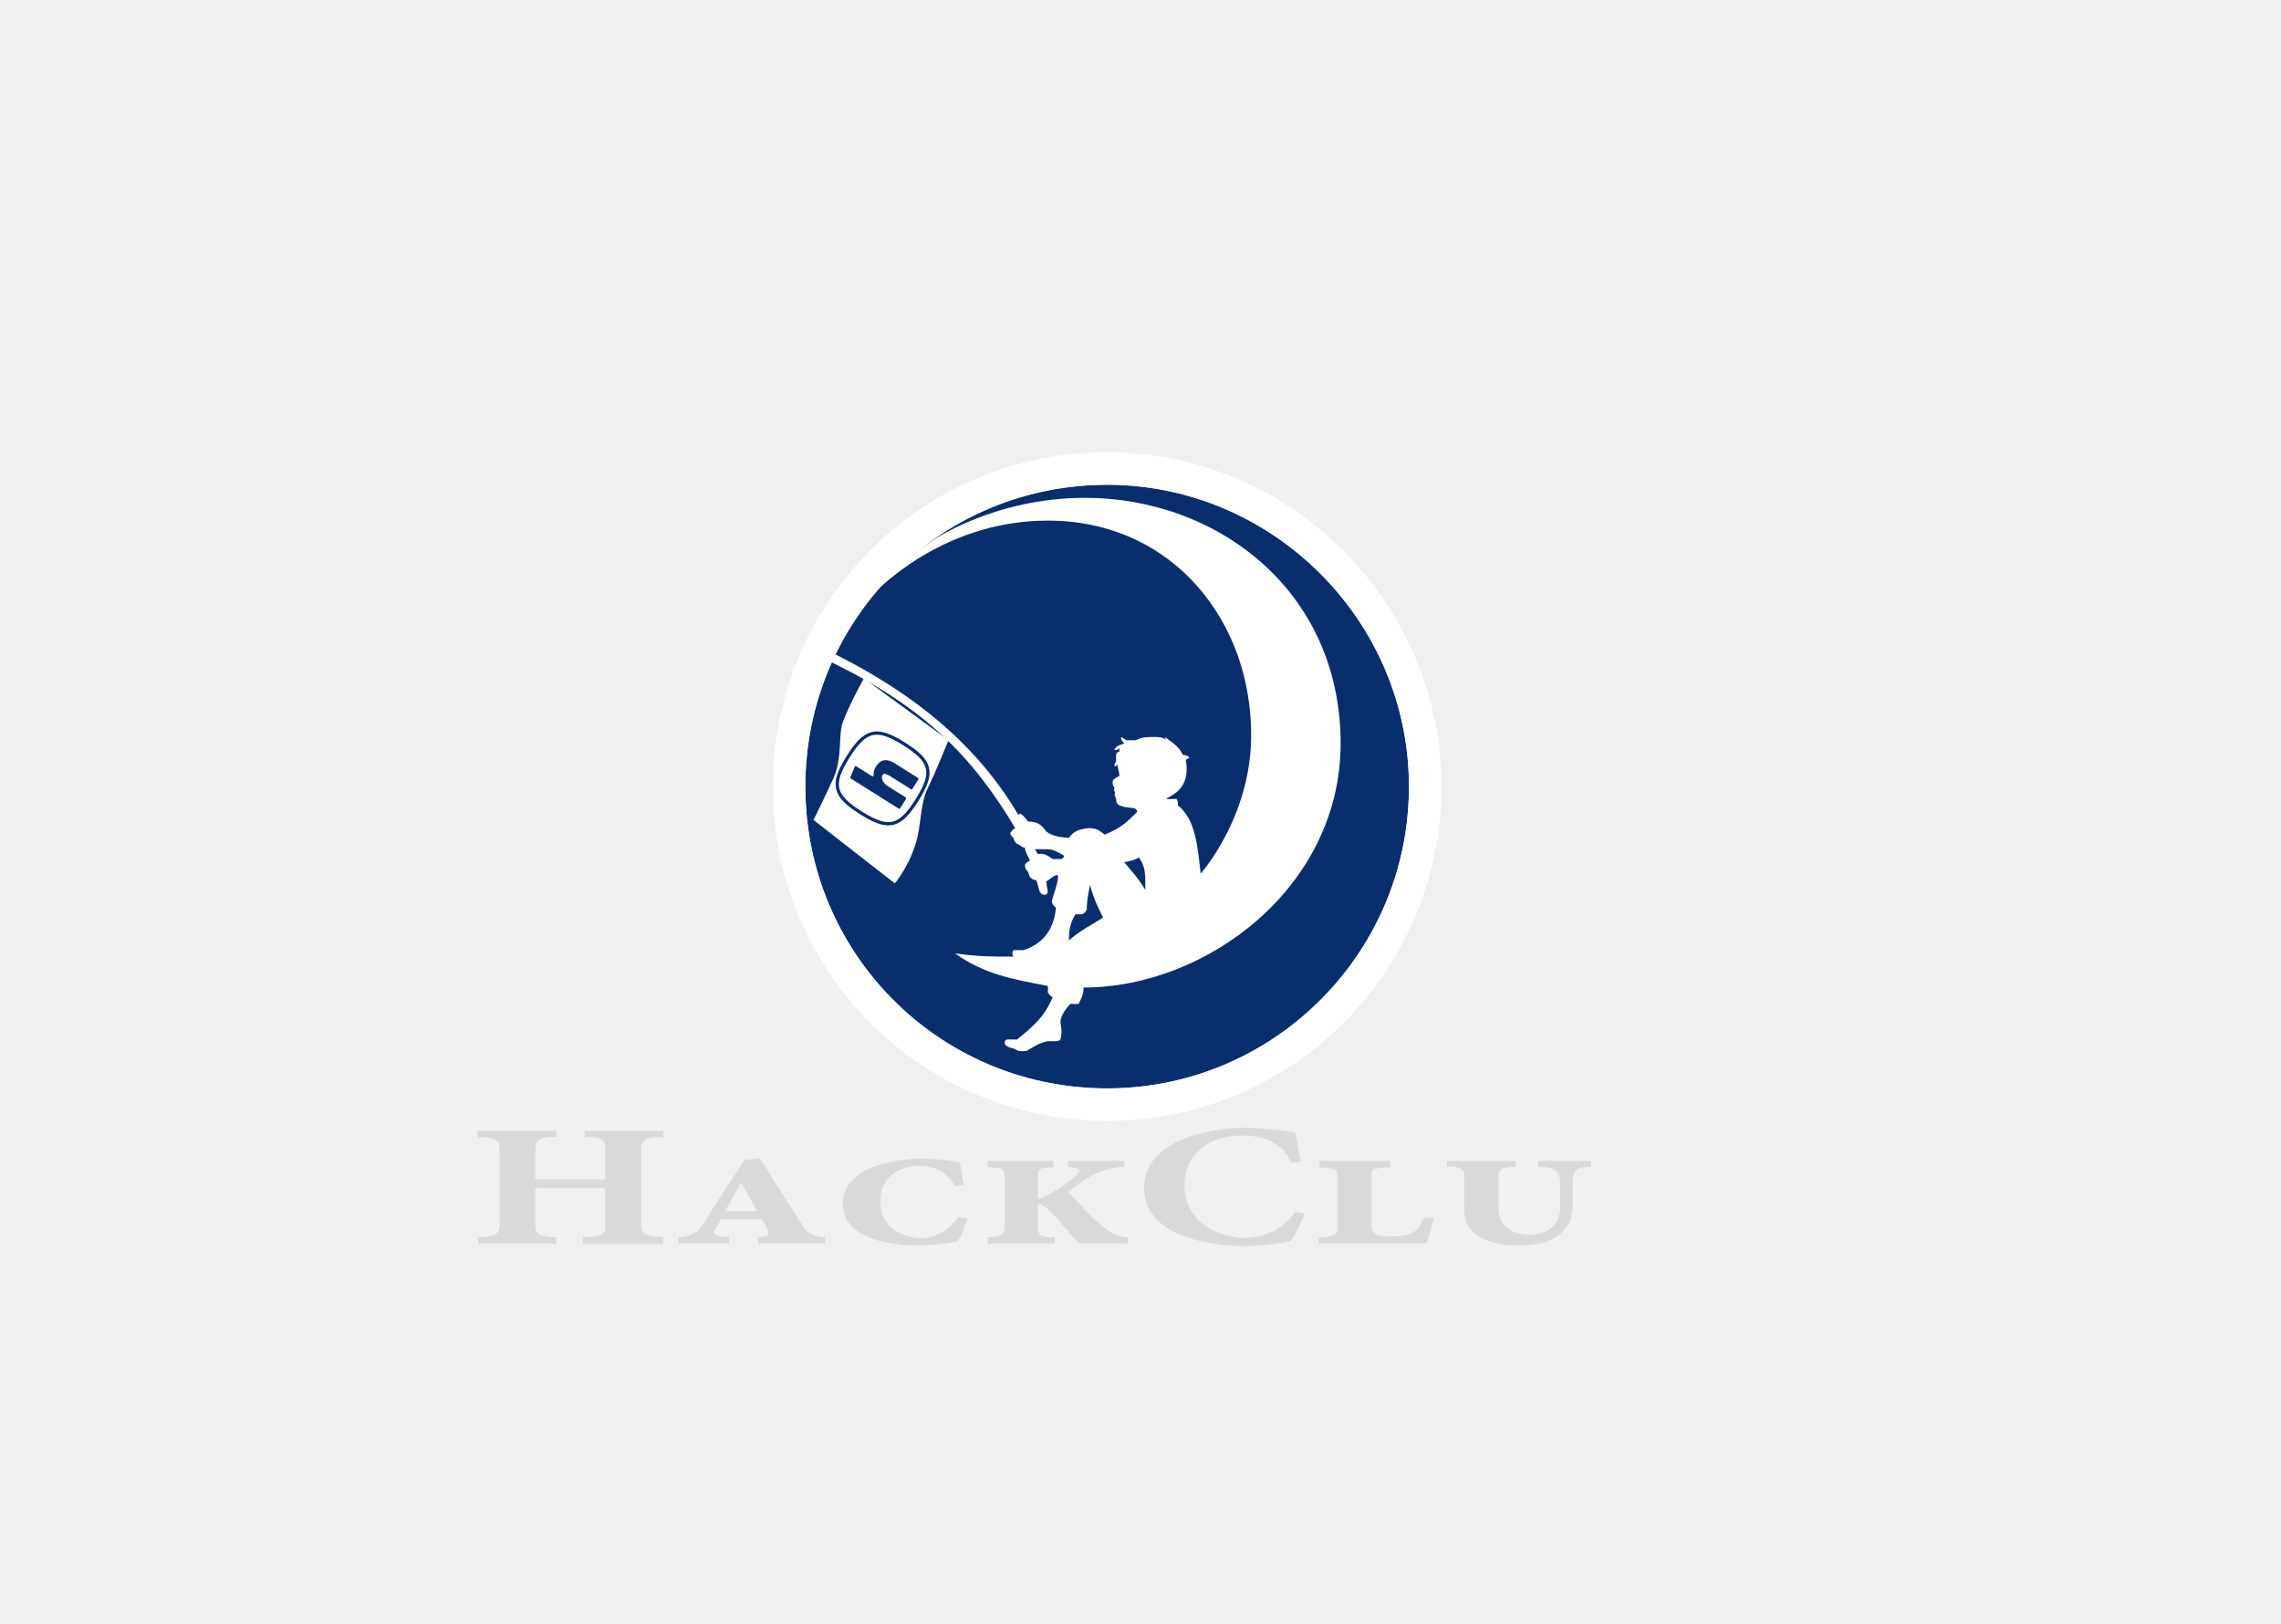
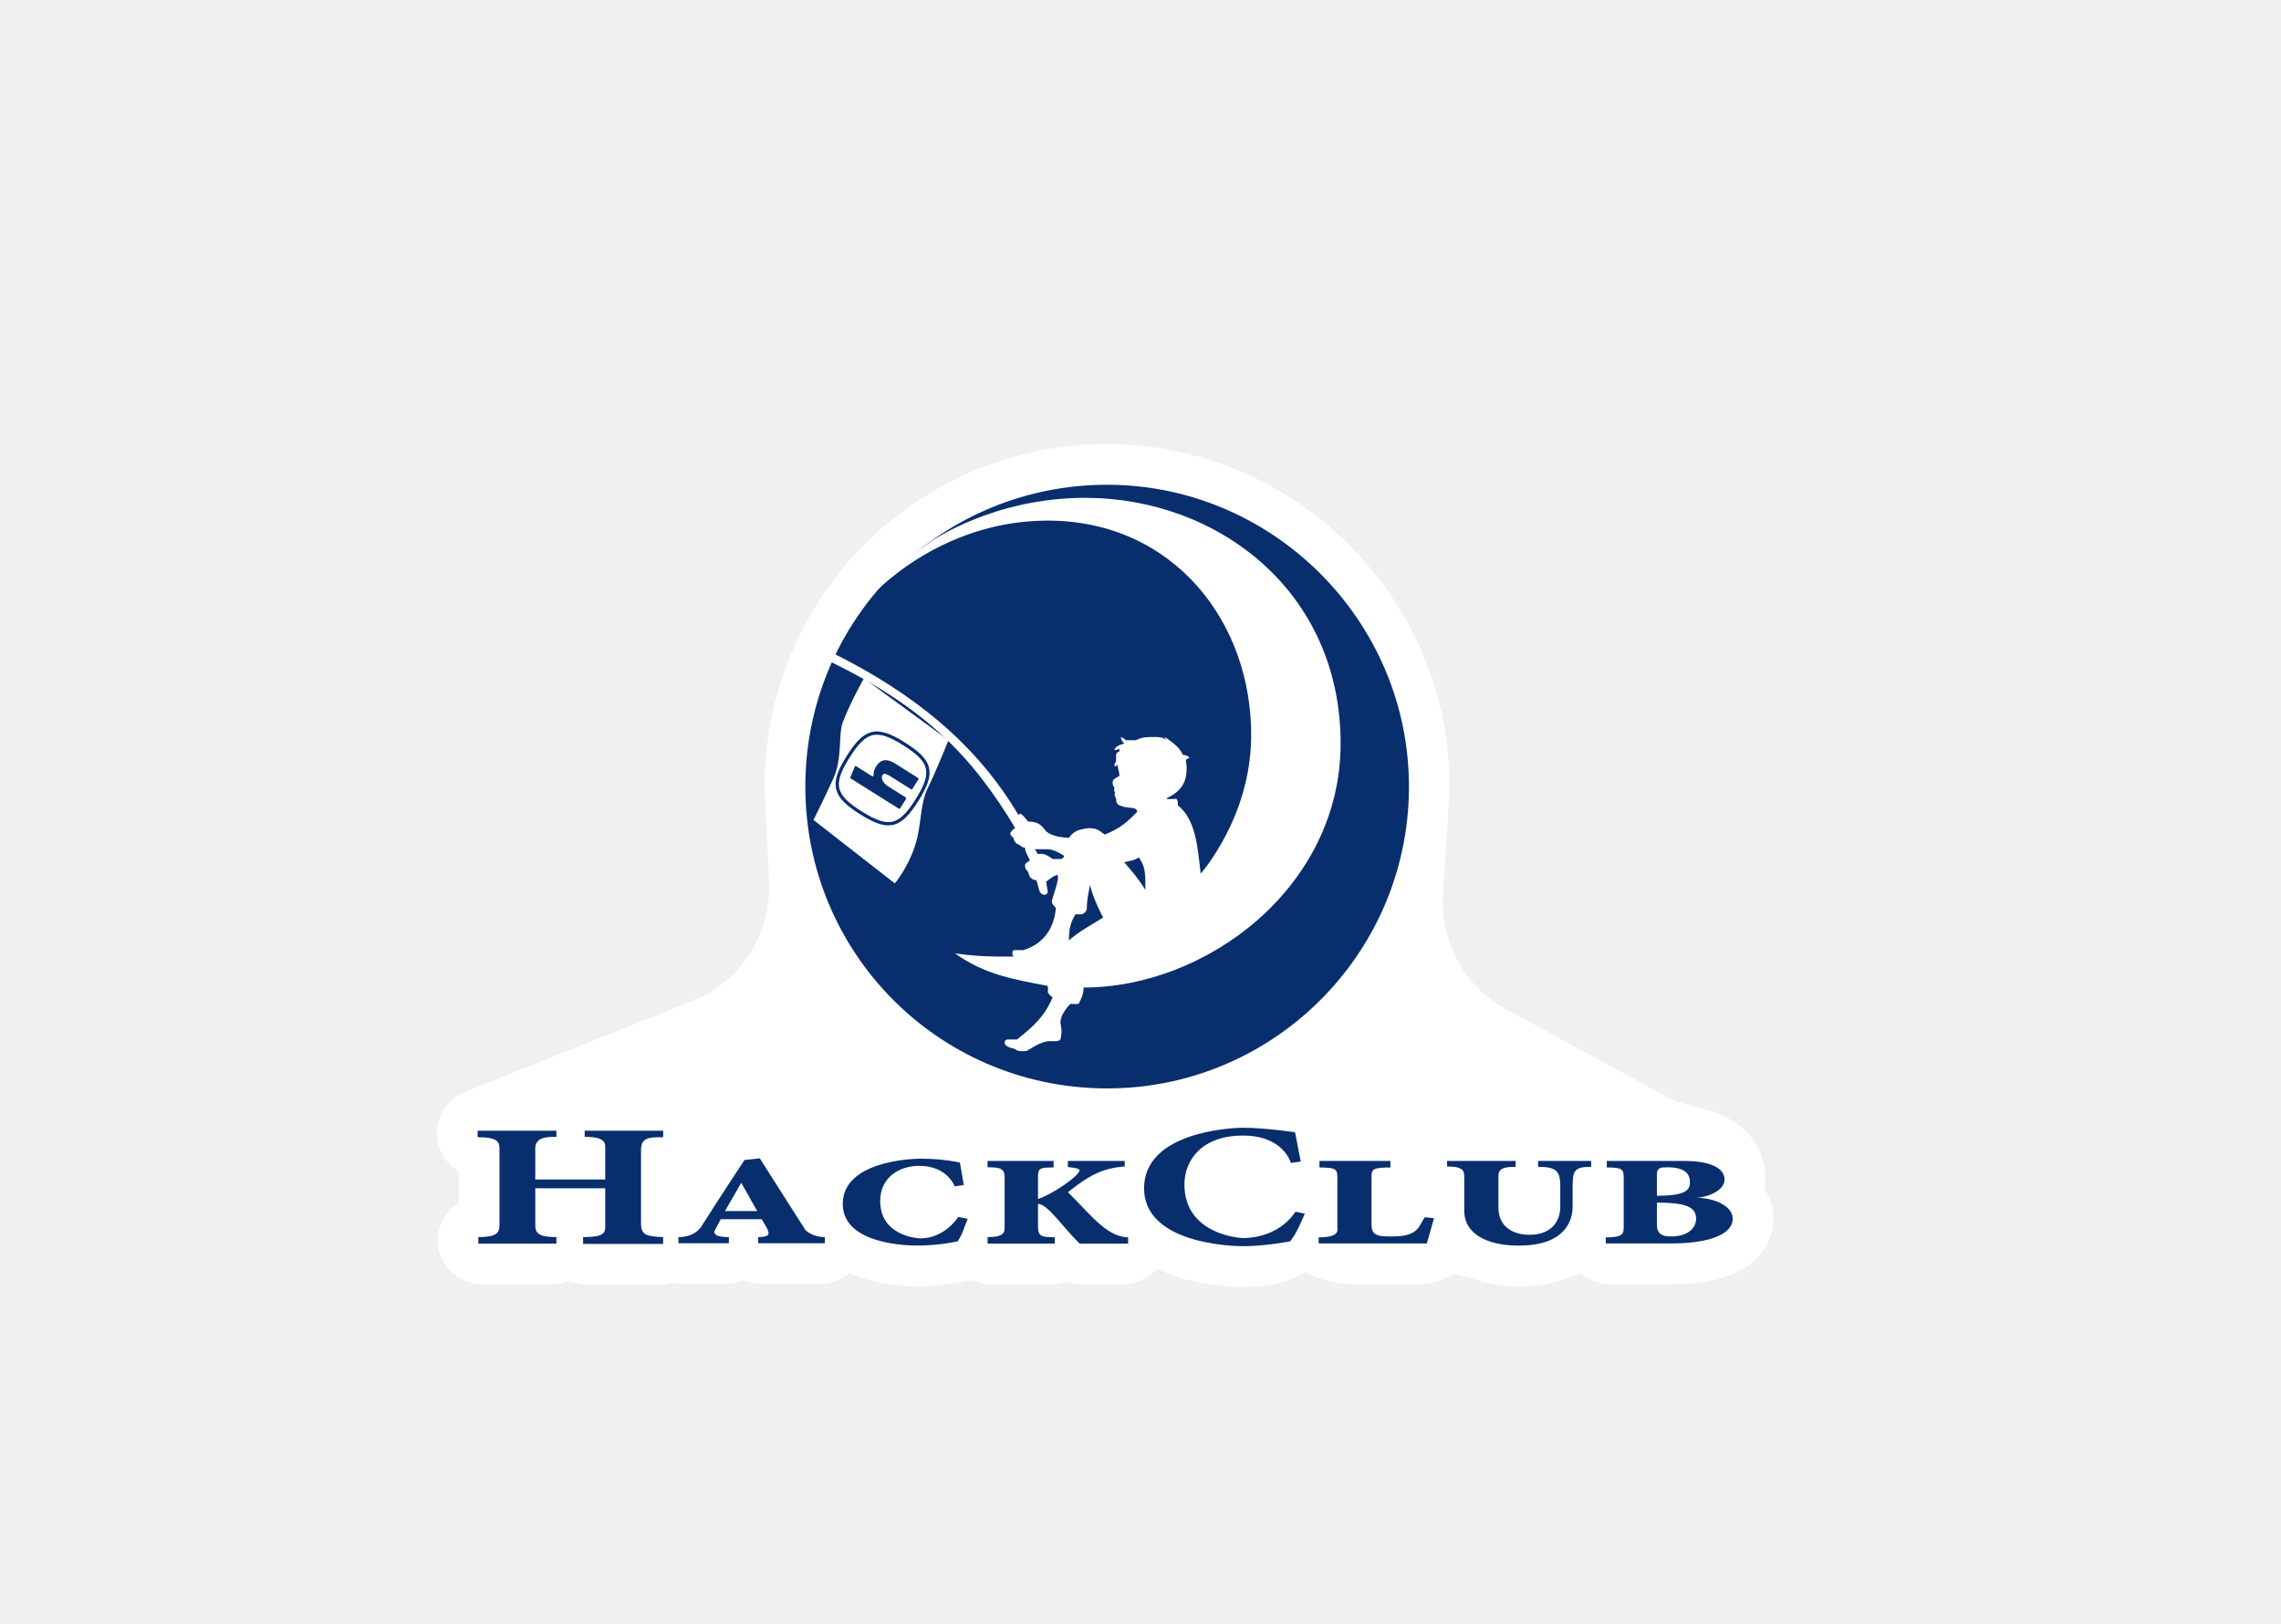
<svg xmlns="http://www.w3.org/2000/svg" width="701" height="499" viewBox="0 0 701 499" fill="none">
+   <path d="M153.5 353C153.5 351.137 153.066 349.708 147.995 349.521C147.337 349.496 146.8 348.966 146.8 348.307C146.8 347.82 147.097 347.381 147.55 347.2L217.466 319.22C237.241 311.306 249.831 291.734 248.834 270.458L247.5 242C247.361 191.187 287.696 149.959 338.5 149C390.406 148.02 433.422 190.586 433 242.5L431.004 274.186C429.782 293.591 439.92 311.945 456.997 321.243L507.821 348.913C515.157 352.907 527.444 351.981 529.752 360.009C530.057 361.072 530 362.018 530 362.5C530 366 524.5 368.1 521 368.1C527.5 368.1 532.5 371 532.5 374.5C532.5 379.5 525 382.15 513.5 382.15H494.574C493.981 382.15 493.5 381.669 493.5 381.076C493.5 380.613 493.203 380.202 492.763 380.056L489.123 378.854C485.39 377.62 480.315 379.956 476.641 381.355C474.441 382.193 471.347 382.8 467 382.8C463.968 382.865 460.608 382.501 457.681 381.489C452.871 379.825 444.006 377.335 440.175 380.685C439.095 381.63 437.709 382.15 436.275 382.15H415.333C409.182 382.15 403.589 378.58 401 373C398.447 378.683 393.157 382.292 386.946 382.788C385.34 382.916 383.656 383 382 383C379.722 383 367.531 382.661 359.296 377.737C356.901 376.305 347.645 377.355 346.781 380.008C346.727 380.175 346.699 380.352 346.699 380.528C346.699 381.451 345.951 382.2 345.028 382.2H332.501C332.036 382.2 331.572 382.142 331.12 382.027L325.209 380.521C324.67 380.384 324.146 380.791 324.146 381.347C324.146 381.818 323.764 382.2 323.293 382.2H304.43C303.916 382.2 303.5 381.784 303.5 381.27C303.5 380.705 303 380.271 302.44 380.35L294.684 381.446C294.428 381.482 294.175 381.531 293.922 381.586C292.595 381.876 287.901 382.8 282 382.8C280.654 382.8 270.708 382.8 264.344 378.902C261.908 377.41 255.185 377.075 253.829 379.589L253.682 379.863C253.562 380.084 253.5 380.332 253.5 380.583C253.5 381.421 252.821 382.1 251.983 382.1H233.95C233.425 382.1 233 381.675 233 381.15C233 380.625 232.575 380.2 232.05 380.2H224.95C224.425 380.2 224 380.625 224 381.15C224 381.675 223.575 382.1 223.05 382.1H209.45C208.925 382.1 208.5 381.675 208.5 381.15C208.5 380.625 208.075 380.2 207.55 380.2H204.85C204.27 380.2 203.8 380.67 203.8 381.25C203.8 381.83 203.33 382.3 202.75 382.3H180.25C179.67 382.3 179.2 381.83 179.2 381.25C179.2 380.67 178.73 380.2 178.15 380.2H172C171.448 380.2 171 380.648 171 381.2C171 381.752 170.552 382.2 170 382.2H148C147.448 382.2 147 381.752 147 381.2C147 380.648 147.448 380.202 148 380.185C152.624 380.041 153.5 378.84 153.5 376.5V353Z" fill="white" />
+   <path d="M364 364C364 379.5 381.241 380.51 382 380.5C389.511 380.4 394.018 377.081 396.28 374.724C397.5 373.452 399.275 372.643 401 373V373M401 373V373C398.447 378.683 393.157 382.292 386.946 382.788C385.34 382.916 383.656 383 382 383C379.722 383 367.531 382.661 359.296 377.737C356.901 376.305 347.645 377.355 346.781 380.008V380.008C346.727 380.175 346.699 380.352 346.699 380.528V380.528C346.699 381.451 345.951 382.2 345.028 382.2H332.501C332.036 382.2 331.572 382.142 331.12 382.027L325.209 380.521C324.67 380.384 324.146 380.791 324.146 381.347V381.347C324.146 381.818 323.764 382.2 323.293 382.2H304.43C303.916 382.2 303.5 381.784 303.5 381.27V381.27C303.5 380.705 303 380.271 302.44 380.35L294.684 381.446C294.428 381.482 294.175 381.531 293.922 381.586C292.595 381.876 287.901 382.8 282 382.8C280.654 382.8 270.708 382.8 264.344 378.902C261.908 377.41 255.185 377.075 253.829 379.589L253.682 379.863C253.562 380.084 253.5 380.332 253.5 380.583V380.583C253.5 381.421 252.821 382.1 251.983 382.1H233.95C233.425 382.1 233 381.675 233 381.15V381.15C233 380.625 232.575 380.2 232.05 380.2H224.95C224.425 380.2 224 380.625 224 381.15V381.15C224 381.675 223.575 382.1 223.05 382.1H209.45C208.925 382.1 208.5 381.675 208.5 381.15V381.15C208.5 380.625 208.075 380.2 207.55 380.2H204.85C204.27 380.2 203.8 380.67 203.8 381.25V381.25C203.8 381.83 203.33 382.3 202.75 382.3H180.25C179.67 382.3 179.2 381.83 179.2 381.25V381.25C179.2 380.67 178.73 380.2 178.15 380.2H172C171.448 380.2 171 380.648 171 381.2V381.2C171 381.752 170.552 382.2 170 382.2H148C147.448 382.2 147 381.752 147 381.2V381.2C147 380.648 147.448 380.202 148 380.185C152.624 380.041 153.5 378.84 153.5 376.5V353C153.5 351.137 153.066 349.708 147.995 349.521C147.337 349.496 146.8 348.966 146.8 348.307V348.307C146.8 347.82 147.097 347.381 147.55 347.2L217.466 319.22C237.241 311.306 249.831 291.734 248.834 270.458L247.5 242C247.361 191.187 287.696 149.959 338.5 149C390.406 148.02 433.422 190.586 433 242.5L431.004 274.186C429.782 293.591 439.92 311.945 456.997 321.243L507.821 348.913C515.157 352.907 527.444 351.981 529.752 360.009C530.057 361.072 530 362.018 530 362.5C530 366 524.5 368.1 521 368.1C527.5 368.1 532.5 371 532.5 374.5C532.5 379.5 525 382.15 513.5 382.15H494.574C493.981 382.15 493.5 381.669 493.5 381.076V381.076C493.5 380.613 493.203 380.202 492.763 380.056L489.123 378.854C485.39 377.62 480.315 379.956 476.641 381.355C474.441 382.193 471.347 382.8 467 382.8C463.968 382.865 460.608 382.501 457.681 381.489C452.871 379.825 444.006 377.335 440.175 380.685V380.685C439.095 381.63 437.709 382.15 436.275 382.15H415.333C409.182 382.15 403.589 378.58 401 373V373ZM479.5 371C479.5 374.5 477.5 379.5 470 379.5C468 379.5 460.5 379 460.5 371" stroke="white" stroke-width="25" />
  <path d="M247.5 242C247.361 191.187 287.696 149.959 338.5 149C390.406 148.02 433.422 190.586 433 242.5C432.582 293.864 390.361 335.193 339 334.5C288.194 333.814 247.639 292.811 247.5 242Z" fill="#082E6D" />
  <path fill-rule="evenodd" clip-rule="evenodd" d="M268 183C268 183 288.5 160 322 160C360.5 160 385.057 191.222 384.5 227C384.119 251.5 369 268.5 369 268.5C368 260 367.5 252 362 247.5C362 246.5 362 246 361.5 245.5C361.5 245.5 359 245.7 358.5 245.5C358 245.2 363.5 244 364.5 238.5C365 235 364.239 233.761 364.5 233.5C364.92 233.08 365.5 233 365.5 233C365.5 232.5 364.5 232 363.5 232C362.5 229.5 360 228 358 226.5C358 227 358.305 227.109 358.5 227.5C357.5 226.5 356 226.5 354.5 226.5C350.5 226.5 350.5 227 349 227.5H346C345.5 227 345.5 227 344.5 226.5C344.5 227.5 345 228 345.5 228.5L344 229C343 229.5 342.5 230 342.5 230.5C343 230.5 343.5 230.5 344 230V231C343.5 231 343 231.5 343 232V234C342.5 234.5 342.5 235 342.5 235.5C343 235.5 343 235.5 343.5 235C343.5 236.562 344 236.938 344 238.5C343 239 342.1 239.5 342 240C341.9 240.403 341.9 240.652 342 241C342.1 241.5 342 241.5 342.5 242C342.5 242 342.357 242.67 342.4 243C342.419 243.145 342.65 243.289 342.65 243.5C342.65 243.892 342.5 244 342.6 244.5L343 245.5C343 247.5 344 247.5 345.5 248L348.5 248.4C349 248.5 349.5 249 349.5 249.5C346.5 252.5 344.5 254.5 339.5 256.5C338 255.5 337.5 254.5 334.5 254.5C331 255 330 255.5 328.5 257.5C324.626 257.272 322.829 256.585 321.5 255.5C320 253.5 318.993 252.5 316 252.5C315.024 251.524 314.5 250.5 313.5 250L313 250.5C300 228.5 280.5 213 256.5 201L255.5 203.5C284 217.5 298.5 232 312 254.5C311 255 310.5 256 310.5 256C310.5 257 311.5 257.5 311.5 257.5C311.5 258.5 312.5 259.5 313 259.5C313.781 259.891 314 260.5 315 260.5C315 262 316 263 316.5 264.5C315.5 265 315 265.5 315 266C315 267 315.5 267.5 316 268C316 268.5 316.305 268.914 316.5 269.5C317 270 317.5 270.5 318.5 270.5L319.5 274C319.5 274 320 275 321 275C322 275 322 274 322 274L321.5 271C321.5 271 324.5 268.5 325 269C325.791 269.791 323.25 276.321 323.25 277C323.25 277.976 324.5 279 324.5 279C324 285 321 290 314.5 292H311.5C311 292.5 311 293.5 311.5 294C304.5 294 300.5 294 293.5 293C302.5 299.5 311.5 301 322 303C322.1 303.781 322.1 304.219 322 305C322.5 305.65 322.65 306 323.5 306.5C321 312.5 317.5 315.5 312.5 319.5C311.328 319.5 310.672 319.4 309.5 319.5C309.5 319.5 308.75 319.5 308.75 320.5C308.75 321.5 310.5 322 310.5 322C312 322.25 312.024 322.609 313 323C314 323.1 314.524 323.1 315.5 323C318 321.5 319.5 320.5 322 320H324.5C325.5 320 326 319.5 326 319C326 319 326.5 317 326 315C325.259 312.035 329 308.5 329 308.5C330 308.6 330.524 308.65 331.5 308.5C332.5 306.5 333 305.5 333 303.5C371 303.5 412 272.5 412 228.5C412 181.5 374 153 333.5 153C305 153 286 166.5 286 166.5C278 172 274 176 268 183ZM339 282C337.5 279 336 276 335 272C334.5 274.5 334 276.5 334 279.5C333.5 280.5 333.5 280.5 332.5 281H330.5C329 283.5 328.5 285.5 328.5 289C332 286 335 284.5 339 282ZM352 273.5C349.5 269.5 348 268 345.5 265C347.5 264.5 348.5 264.5 350 263.5C352 266.5 352 268 352 273.5ZM319 262.5C318.5 262 318.5 261.5 318 261H322C323.5 261 325.5 262 327 263C327 263.5 326.5 264 326 264H323.5C323.5 264 321.5 262.4 320 262.4C319.563 262.4 319 262.5 319 262.5Z" fill="white" />
-   <path d="M338.405 144.001C284.871 145.012 242.353 188.472 242.5 242.014C242.647 295.553 285.396 338.777 338.932 339.5C393.066 340.23 437.56 296.675 438 242.541C438.445 187.813 393.126 142.967 338.405 144.001Z" stroke="white" stroke-width="10" />
-   <path d="M146.8 347.5V349.5C153 349.5 153.5 351 153.5 353V376.5C153.5 379 152.5 380.2 147 380.2V382.2H171V380.2C165.5 380.2 164.5 379 164.5 376.5V365.2H186V377C186 379 185.5 380.2 179.2 380.2V382.3H203.8V380.2C198.5 380 197 379.5 197 376V353.5C197 349.5 199.5 349.5 203.8 349.5V347.5H179.688V349.387C186.356 349.387 186 351.5 186 353V362.5H164.5V353C164.5 349.387 168.238 349.387 171 349.387V347.5H146.8Z" fill="#D9D9D9" />
-   <path fill-rule="evenodd" clip-rule="evenodd" d="M228.8 356.5L233.5 356L247.5 378C247.5 378 249.5 380.2 253.5 380.2V382.1H233V380.2C235.844 380.2 236.2 379.5 236.2 379C236 377.5 234.959 376.379 234.1 374.7H221.5L219.5 378.5C219.5 379.5 220.5 380.2 224 380.2V382.1H208.5V380.2C213.734 380.2 215.5 377 215.5 377C215.5 377 223.216 364.896 228.8 356.5ZM222.8 372.2L227.8 363.5L232.7 372.2H222.8Z" fill="#D9D9D9" />
-   <path d="M259 370C259 357 279.75 356.1 283 356.1C290 356.1 295 357.3 295 357.3L296.2 364.2L293.4 364.6C293.4 364.6 291.156 358.3 282.5 358.3C276.195 358.3 270.5 362 270.5 369.1C270.5 380 282.241 380.61 283 380.6C290.5 380.5 294.5 374 294.5 374L297.4 374.6C296.189 377.295 296 379 294.3 381.5C294.3 381.5 289 382.8 282 382.8C280 382.8 259 382.8 259 370Z" fill="#D9D9D9" />
-   <path d="M303.5 356.8V358.75C307.469 358.75 308.75 359.085 308.75 362V377C308.75 378.687 308.678 380.2 303.5 380.2V382.2H324.146V380.25C320.134 380.25 319 380 319 377V370C322 370 326.84 377.436 331.8 382.2H346.7L346.699 380.263C340 380.25 334.5 372.5 328.2 366.4C335 361 339 359 345.65 358.5V356.8H328.174V358.646C330.5 359 331.5 359 331.8 359.7C331.5 361.5 323.5 367 319 368.5V361.647C319 359 319.632 358.8 323.8 358.8V356.8H303.5Z" fill="#D9D9D9" />
-   <path d="M351.6 365.2C351.6 347.995 378 346.6 382 346.6C389 346.6 398 348 398 348L399.75 357L396.7 357.4C396.7 357.4 394.5 349 382 349C369 349 364 356.9 364 364C364 379.5 381.241 380.51 382 380.5C393.684 380.344 398.1 372.4 398.1 372.4L401 373C399.789 375.695 398.5 379 396.5 381.5C396.5 381.5 389 383 382 383C378.5 383 351.6 382.2 351.6 365.2Z" fill="#D9D9D9" />
-   <path d="M405.5 356.8H427.3V358.8C421.5 358.8 421.5 359.5 421.5 362V376.5C421.5 380 424 380 428 380C436.321 380 436 376.5 437.9 374.1L440.7 374.4L438.5 382.15H405.246V380.286C411.918 380.286 411 378 411 377V362.316C411 359.5 411 358.8 405.5 358.8V356.8Z" fill="#D9D9D9" />
-   <path d="M444.7 356.8V358.5C450 358.5 450 360 450 362V372.093C450 380.5 459.502 382.961 467 382.8C481 382.8 483.3 375 483.3 371V365.138C483.3 360 483.5 358.6 489 358.6V356.8H472.7V358.6C478.407 358.6 479.5 360 479.5 364.5V371C479.5 374.5 477.5 379.5 470 379.5C468 379.5 460.5 379 460.5 371V362C460.5 360 460.5 358.6 465.8 358.6V356.8H444.7Z" fill="#D9D9D9" />
+   <path d="M146.8 347.5V349.5C153 349.5 153.5 351 153.5 353V376.5C153.5 379 152.5 380.2 147 380.2V382.2H171V380.2C165.5 380.2 164.5 379 164.5 376.5V365.2H186V377C186 379 185.5 380.2 179.2 380.2V382.3H203.8V380.2C198.5 380 197 379.5 197 376V353.5C197 349.5 199.5 349.5 203.8 349.5V347.5H179.688V349.387C186.356 349.387 186 351.5 186 353V362.5H164.5V353C164.5 349.387 168.238 349.387 171 349.387V347.5H146.8Z" fill="#082E6D" />
+   <path fill-rule="evenodd" clip-rule="evenodd" d="M228.8 356.5L233.5 356L247.5 378C247.5 378 249.5 380.2 253.5 380.2V382.1H233V380.2C235.844 380.2 236.2 379.5 236.2 379C236 377.5 234.959 376.379 234.1 374.7H221.5L219.5 378.5C219.5 379.5 220.5 380.2 224 380.2V382.1H208.5V380.2C213.734 380.2 215.5 377 215.5 377C215.5 377 223.216 364.896 228.8 356.5ZM222.8 372.2L227.8 363.5L232.7 372.2H222.8Z" fill="#082E6D" />
+   <path d="M259 370C259 357 279.75 356.1 283 356.1C290 356.1 295 357.3 295 357.3L296.2 364.2L293.4 364.6C293.4 364.6 291.156 358.3 282.5 358.3C276.195 358.3 270.5 362 270.5 369.1C270.5 380 282.241 380.61 283 380.6C290.5 380.5 294.5 374 294.5 374L297.4 374.6C296.189 377.295 296 379 294.3 381.5C294.3 381.5 289 382.8 282 382.8C280 382.8 259 382.8 259 370Z" fill="#082E6D" />
+   <path d="M303.5 356.8V358.75C307.469 358.75 308.75 359.085 308.75 362V377C308.75 378.687 308.678 380.2 303.5 380.2V382.2H324.146V380.25C320.134 380.25 319 380 319 377V370C322 370 326.84 377.436 331.8 382.2H346.7L346.699 380.263C340 380.25 334.5 372.5 328.2 366.4C335 361 339 359 345.65 358.5V356.8H328.174V358.646C330.5 359 331.5 359 331.8 359.7C331.5 361.5 323.5 367 319 368.5V361.647C319 359 319.632 358.8 323.8 358.8V356.8H303.5Z" fill="#082E6D" />
+   <path d="M351.6 365.2C351.6 347.995 378 346.6 382 346.6C389 346.6 398 348 398 348L399.75 357L396.7 357.4C396.7 357.4 394.5 349 382 349C369 349 364 356.9 364 364C364 379.5 381.241 380.51 382 380.5C393.684 380.344 398.1 372.4 398.1 372.4L401 373C399.789 375.695 398.5 379 396.5 381.5C396.5 381.5 389 383 382 383C378.5 383 351.6 382.2 351.6 365.2Z" fill="#082E6D" />
+   <path d="M405.5 356.8H427.3V358.8C421.5 358.8 421.5 359.5 421.5 362V376.5C421.5 380 424 380 428 380C436.321 380 436 376.5 437.9 374.1L440.7 374.4L438.5 382.15H405.246V380.286C411.918 380.286 411 378 411 377V362.316C411 359.5 411 358.8 405.5 358.8V356.8Z" fill="#082E6D" />
+   <path d="M444.7 356.8V358.5C450 358.5 450 360 450 362V372.093C450 380.5 459.502 382.961 467 382.8C481 382.8 483.3 375 483.3 371V365.138C483.3 360 483.5 358.6 489 358.6V356.8H472.7V358.6C478.407 358.6 479.5 360 479.5 364.5V371C479.5 374.5 477.5 379.5 470 379.5C468 379.5 460.5 379 460.5 371V362C460.5 360 460.5 358.6 465.8 358.6V356.8H444.7Z" fill="#082E6D" />
+   <path fill-rule="evenodd" clip-rule="evenodd" d="M493.8 356.8H517.5C529.054 356.8 530 361 530 362.5C530 366 524.5 368.1 521 368.1C527.5 368.1 532.5 371 532.5 374.5C532.5 379.5 525 382.15 513.5 382.15H493.5V380.3C499 380.3 499 379 499 377V362.5C499 359.5 499 358.8 493.8 358.8V356.8ZM519.35 363.25C519.35 365.57 518.5 367.5 509.2 367.5V361C509.2 358.75 510.5 358.75 512.5 358.75C518.218 358.75 519.35 361.128 519.35 363.25ZM521.25 374.5C521.25 370.934 518 369.6 509.2 369.6V376.5C509.2 379.922 512 380 513.5 380C518.5 380 521.25 377.655 521.25 374.5Z" fill="#082E6D" />
  <path d="M250 252C250 252 252.325 247.462 256 239.5C259 233 257.561 225.82 259 222C261.341 215.786 265.5 208.5 265.5 208.5L291.5 227.5C291.5 227.5 287.838 236.653 285 242.5C283.063 246.491 283.072 252.118 282 257C280.165 265.358 275 271.5 275 271.5L250 252Z" fill="white" />
  <path d="M261.437 239.24C261.338 239.178 261.319 239.166 261.282 239.006L262.727 235.529C262.807 235.36 262.985 235.403 263.063 235.453L268.083 238.608C268.385 238.661 268.441 238.512 268.461 238.311C268.511 237.795 268.391 236.897 269.255 235.521C271.292 232.28 274.141 234.07 275.025 234.626L282.195 239.133C282.352 239.232 282.318 239.396 282.278 239.459L280.353 242.523C280.278 242.642 280.14 242.665 280.022 242.591L273.326 238.381C272.704 238.1 271.707 237.375 271.169 238.232C270.549 239.349 271.75 240.926 272.83 241.606L278.429 245.125L278.502 245.445L276.588 248.49L276.268 248.563L261.437 239.24Z" fill="#082E6D" />
  <path fill-rule="evenodd" clip-rule="evenodd" d="M281.818 245.887C287.14 237.421 286.354 233.974 277.887 228.652C269.421 223.33 265.974 224.117 260.652 232.583C255.33 241.049 256.117 244.496 264.583 249.818C273.049 255.14 276.496 254.354 281.818 245.887Z" stroke="#082E6D" />
</svg>
